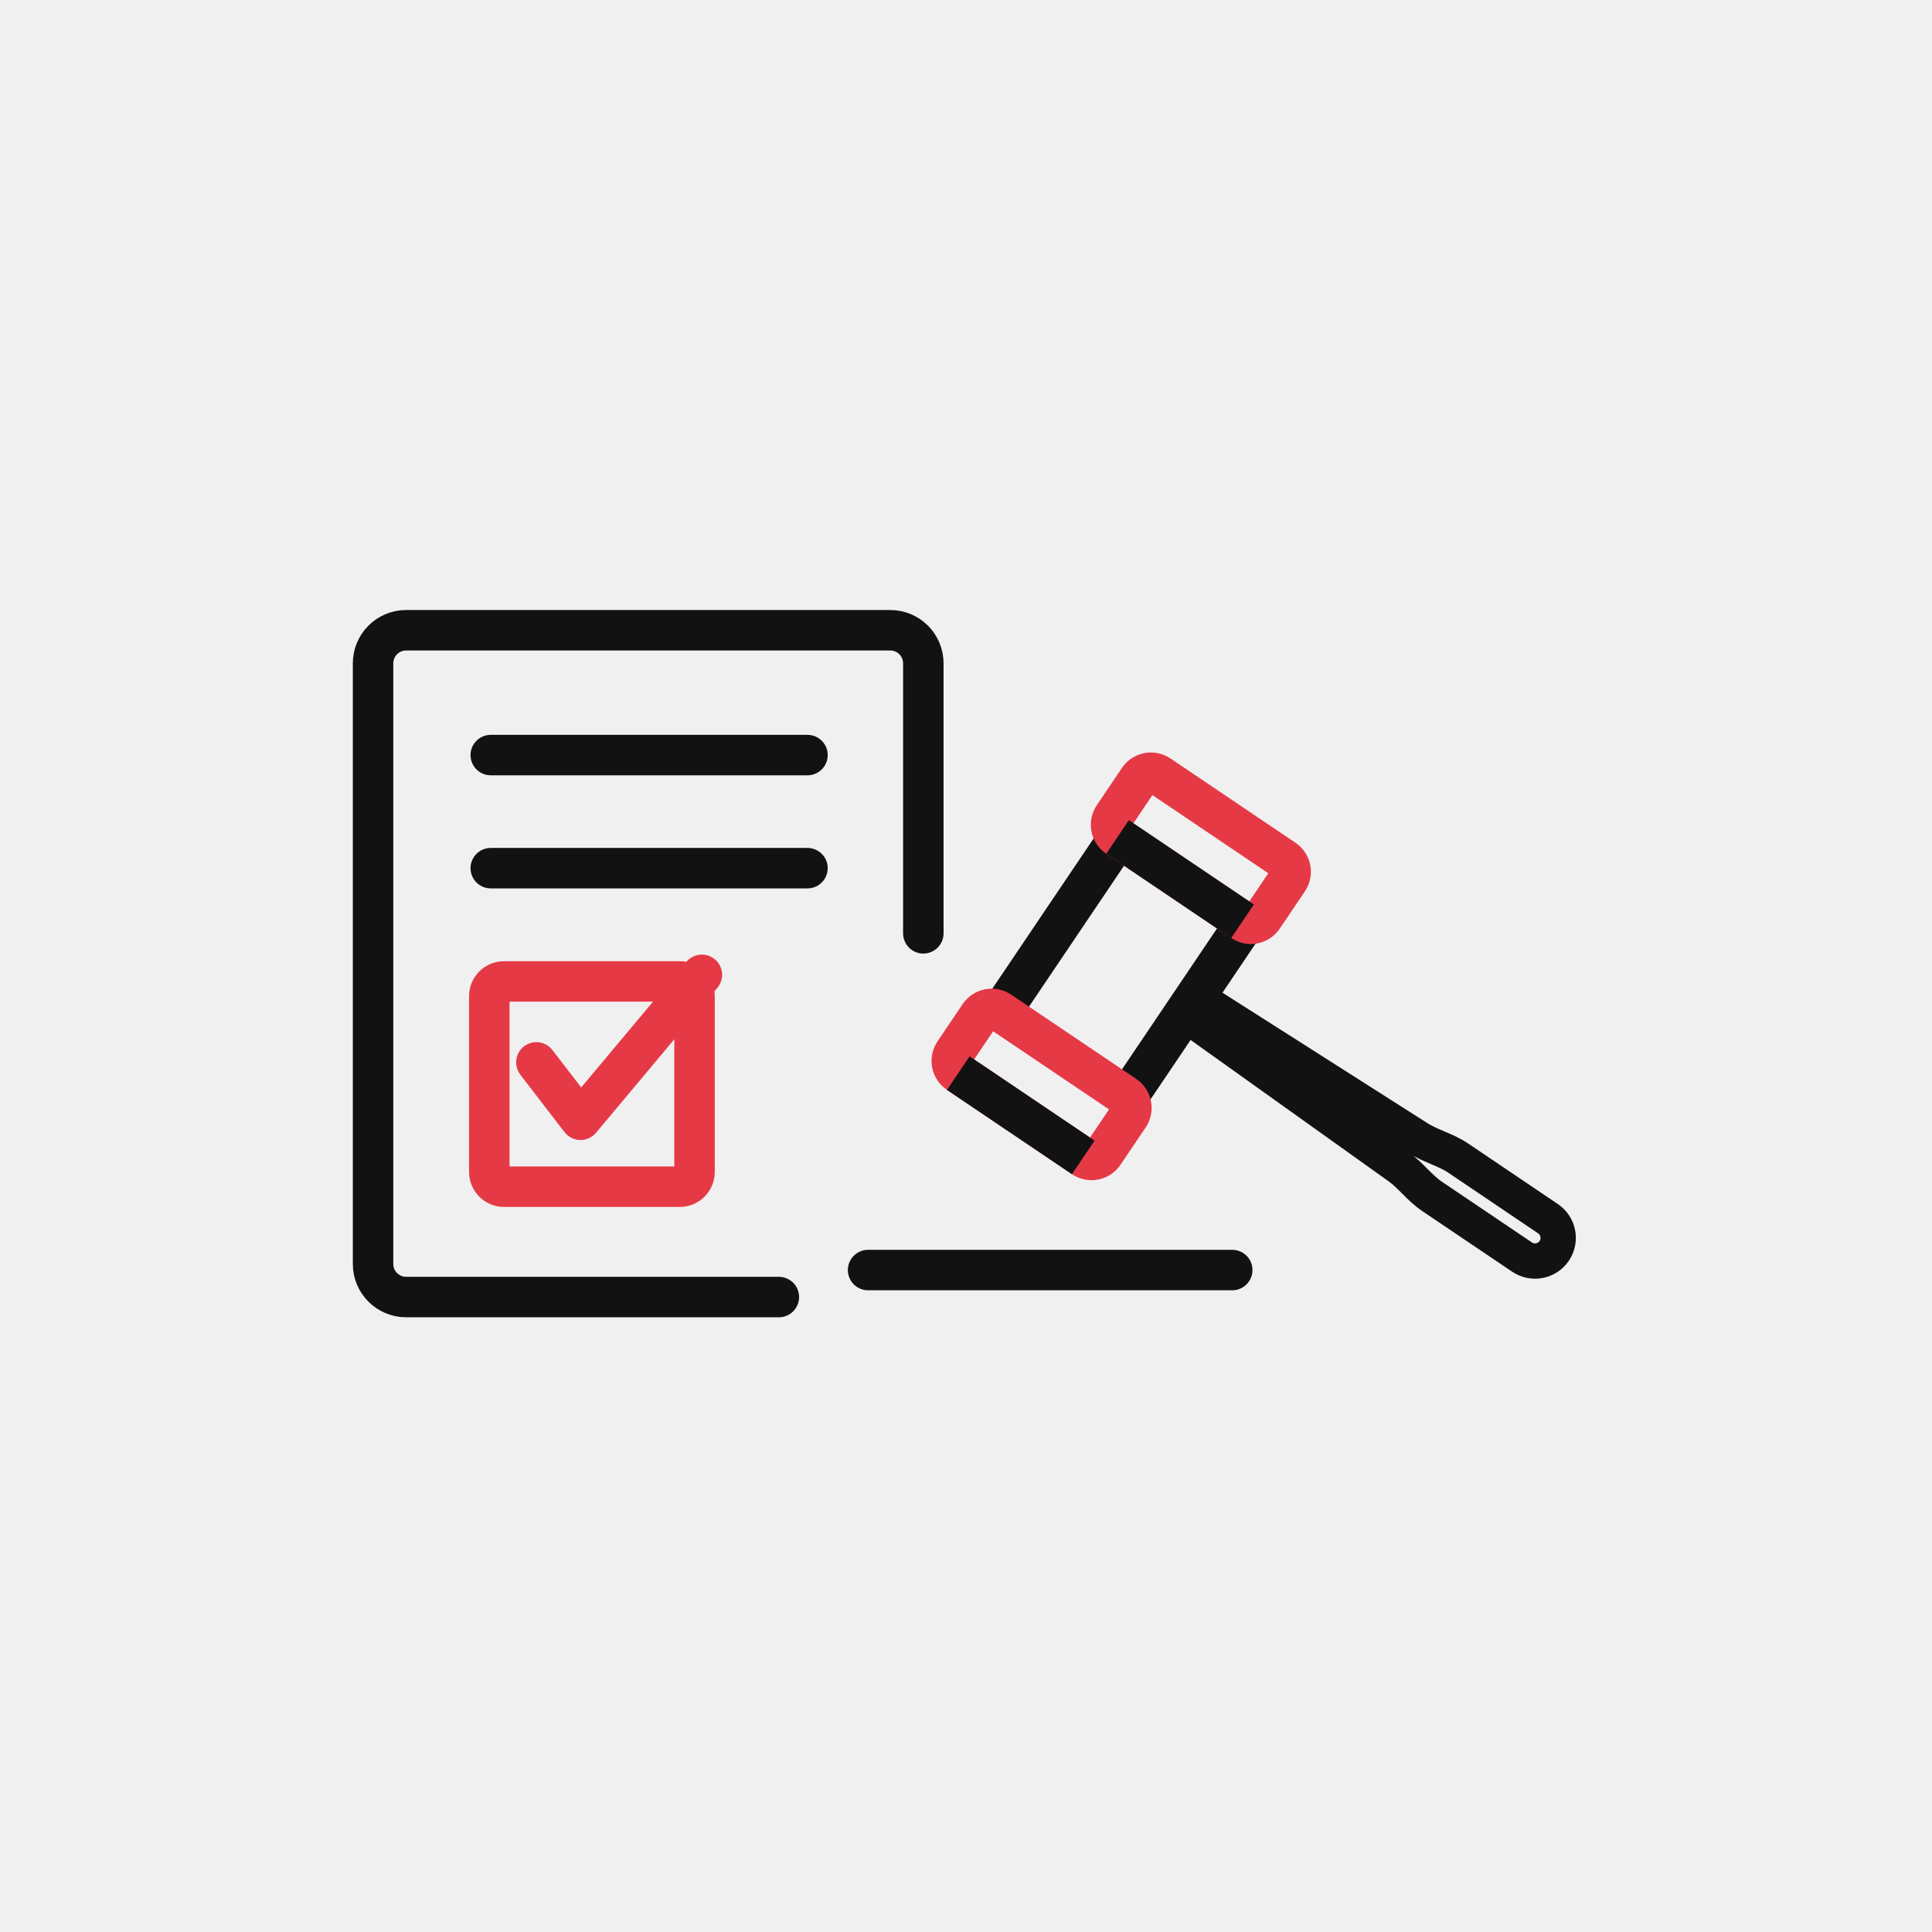
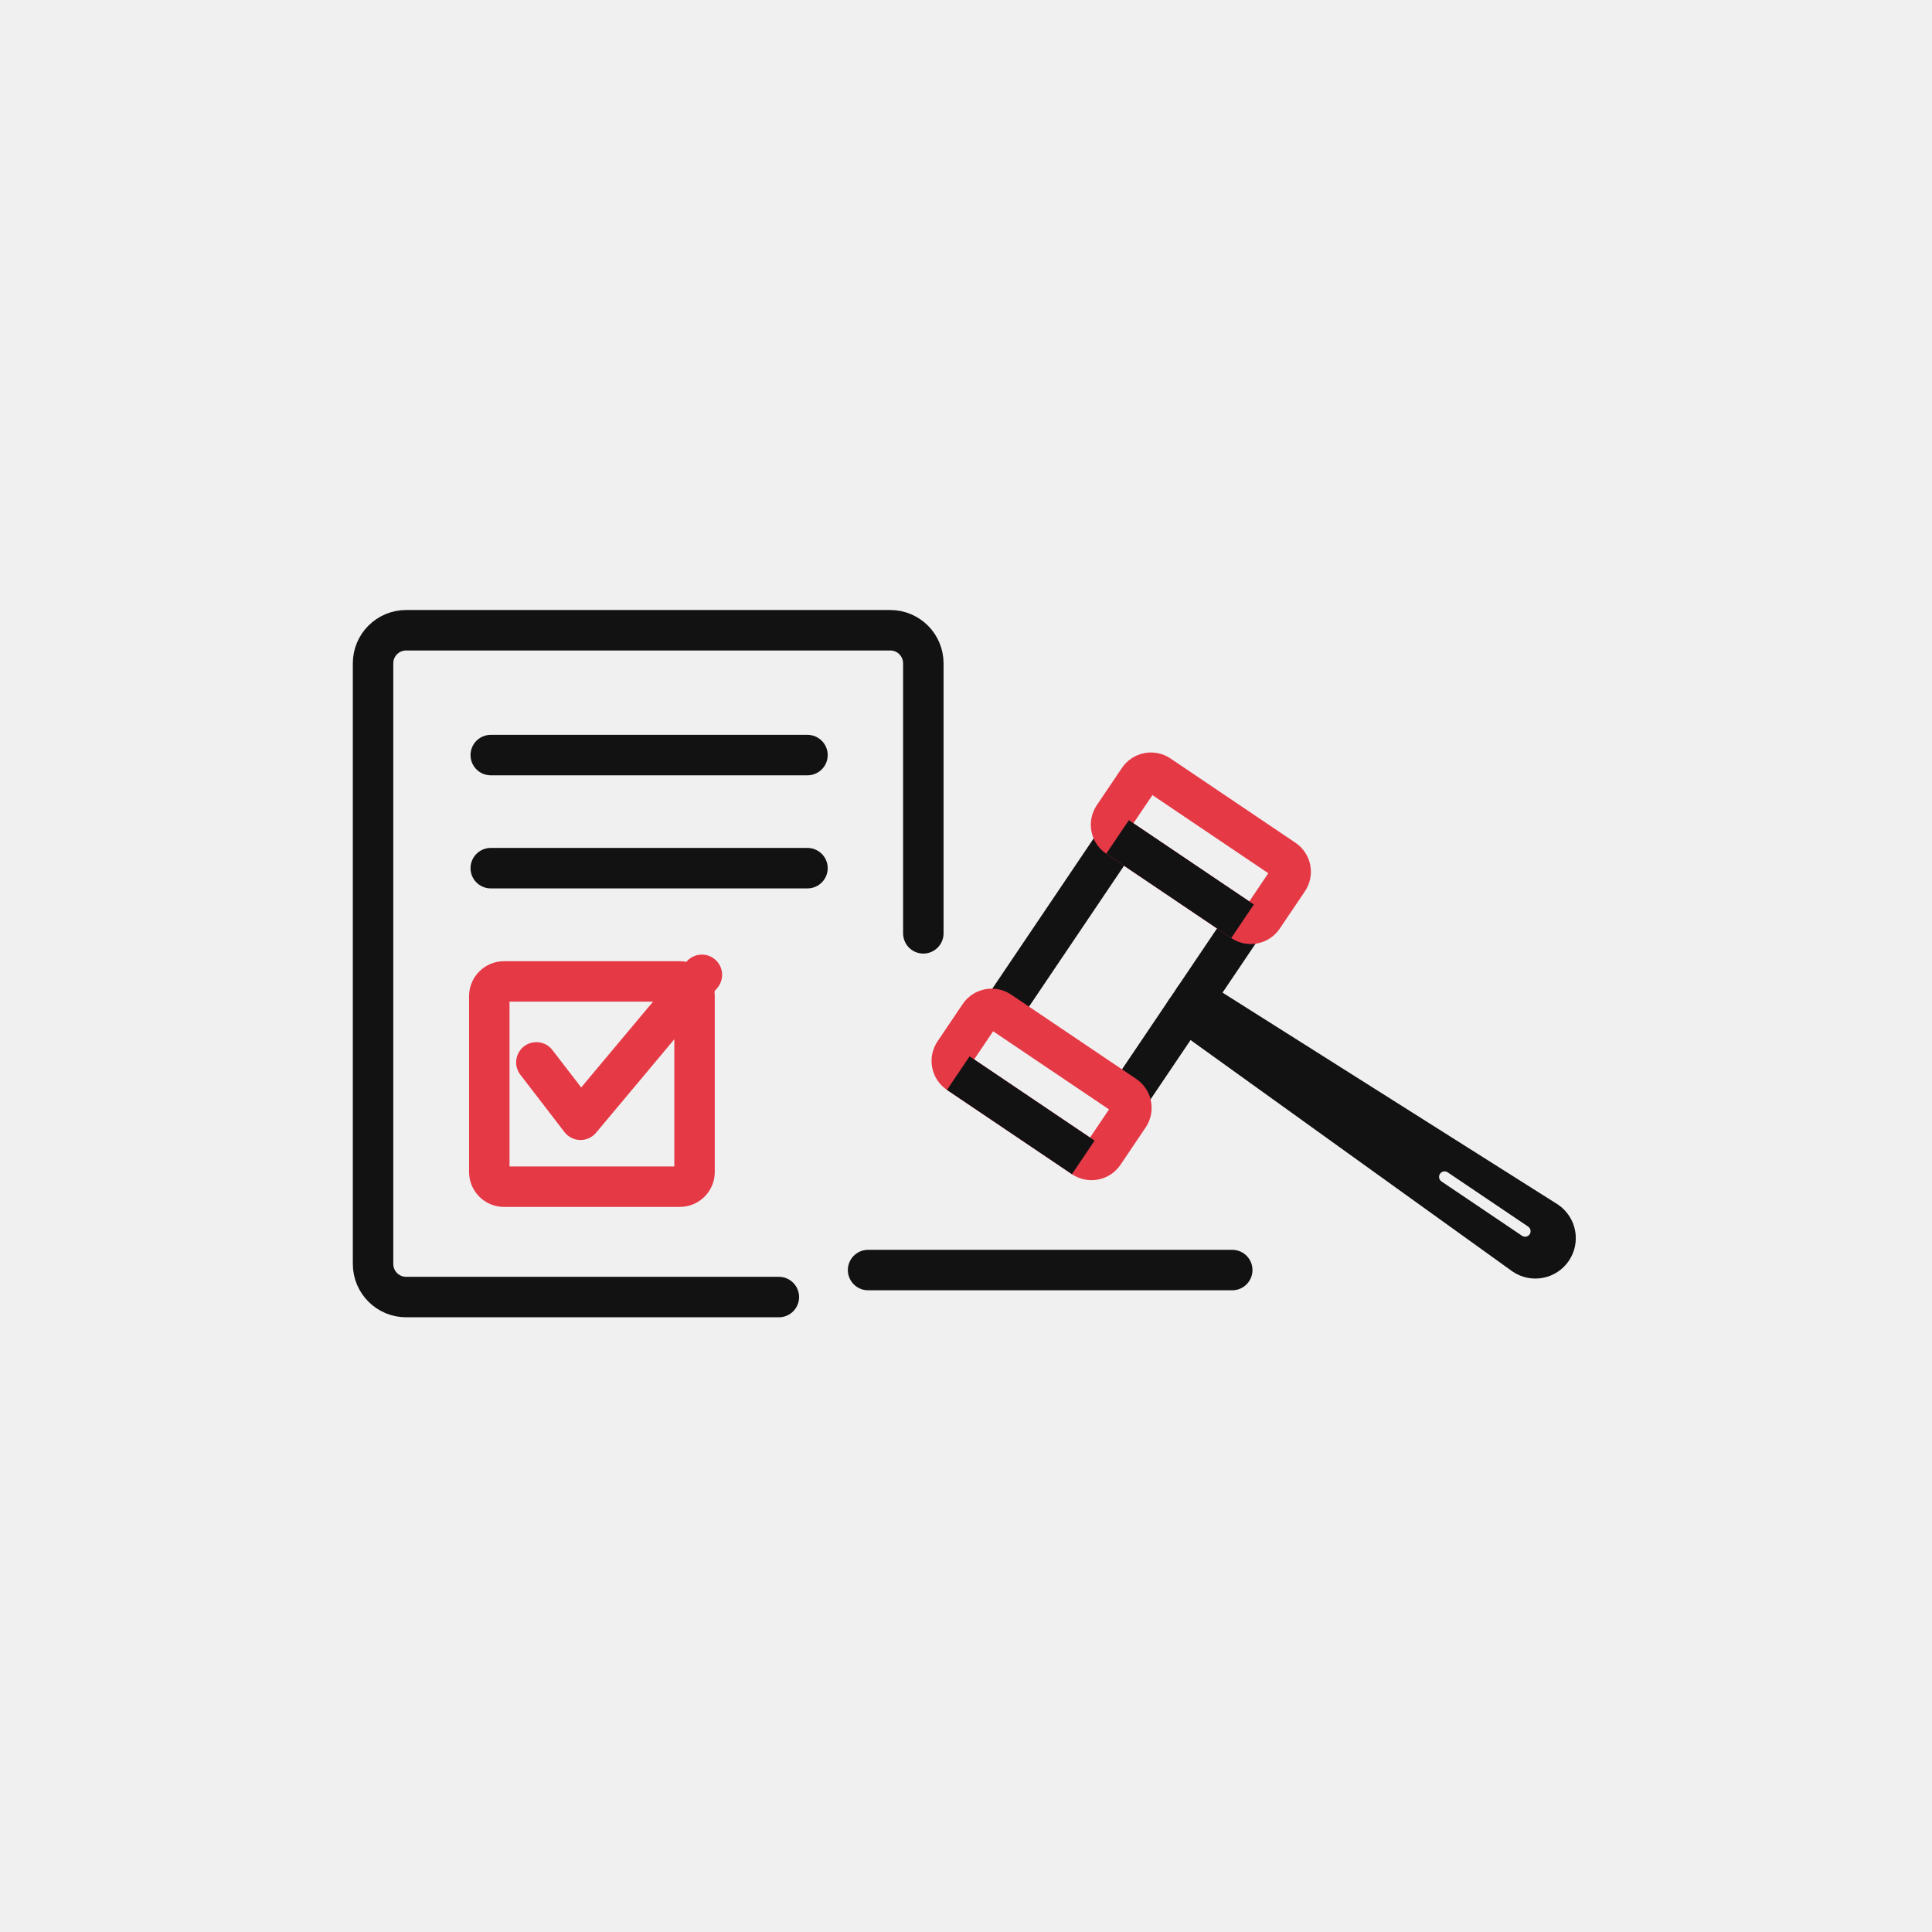
<svg xmlns="http://www.w3.org/2000/svg" id="oa-civic-line-r-11" data-id="R-11" width="128" height="128" viewBox="0 0 128 128">
+   <defs>
+     <mask id="r-11-handle-slit" maskUnits="userSpaceOnUse" x="0" y="0" width="128" height="128">
+       <rect x="0" y="0" width="128" height="128" fill="#FFFFFF" />
+       <path d="M95.915 77.671 L101.247 81.268 A0.366 0.366 0 0 1 101.344 81.775 A0.366 0.366 0 0 1 100.837 81.873 L95.505 78.276 A0.366 0.366 0 0 1 95.403 77.769 A0.366 0.366 0 0 1 95.915 77.671 Z" fill="#000000" />
+     </mask>
+   </defs>
  <g id="base-1">
    <path d="M61.173 61.836 L61.173 43.949 A2.193 2.193 0 0 0 58.98 41.755 L26.909 41.755 A2.193 2.193 0 0 0 24.716 43.949 L24.716 83.74 A2.193 2.193 0 0 0 26.909 85.933 L51.601 85.933" fill="none" stroke="#121212" stroke-width="2.681" stroke-linecap="round" stroke-linejoin="round" />
    <line x1="32.514" y1="50.026" x2="53.497" y2="50.026" fill="none" stroke="#121212" stroke-width="2.681" stroke-linecap="round" stroke-linejoin="round" />
    <line x1="32.514" y1="57.518" x2="53.497" y2="57.518" fill="none" stroke="#121212" stroke-width="2.681" stroke-linecap="round" stroke-linejoin="round" />
    <line x1="57.513" y1="84.144" x2="81.639" y2="84.144" fill="none" stroke="#121212" stroke-width="2.681" stroke-linecap="round" stroke-linejoin="round" />
    <line x1="74.109" y1="55.495" x2="66.315" y2="67.051" fill="none" stroke="#121212" stroke-width="2.681" stroke-linecap="round" stroke-linejoin="round" />
    <line x1="82.492" y1="61.149" x2="74.698" y2="72.705" fill="none" stroke="#121212" stroke-width="2.681" stroke-linecap="round" stroke-linejoin="round" />
-     <path d="M79.207 66.018 L93.945 75.4 C94.769 75.927 95.778 76.17 96.587 76.711 L102.558 80.742 A1.535 1.535 0 0 1 102.972 82.872 A1.535 1.535 0 0 1 100.842 83.286 L94.872 79.26 C94.062 78.715 93.458 77.866 92.664 77.301 L78.446 67.153" fill="none" stroke="#121212" stroke-width="2.34" stroke-linecap="round" stroke-linejoin="round" />
+     <path d="M79.114 66.159 L102.47 80.918 A1.34 1.34 0 0 1 102.831 82.779 A1.34 1.34 0 0 1 100.974 83.14 L78.539 67.012" fill="none" stroke="#121212" stroke-width="2.681" stroke-linecap="round" stroke-linejoin="round" mask="url(#r-11-handle-slit)" />
  </g>
  <g id="accent">
    <rect x="32.417" y="65.023" width="13.598" height="13.598" rx="0.975" fill="none" stroke="#E63946" stroke-width="2.681" stroke-linecap="round" stroke-linejoin="round" />
    <polyline points="35.536,70.385 38.461,74.187 46.502,64.585" fill="none" stroke="#E63946" stroke-width="2.681" stroke-linecap="round" stroke-linejoin="round" />
    <path d="M76.799 51.362 L85.08 56.947 A0.975 0.975 0 0 1 85.343 58.302 L83.676 60.773 A0.975 0.975 0 0 1 82.321 61.037 L74.04 55.451 A0.975 0.975 0 0 1 73.777 54.096 L75.444 51.625 A0.975 0.975 0 0 1 76.799 51.362 Z" fill="none" stroke="#E63946" stroke-width="2.681" stroke-linecap="round" stroke-linejoin="round" />
    <path d="M66.242 67.007 L74.528 72.593 A0.975 0.975 0 0 1 74.791 73.948 L73.124 76.419 A0.975 0.975 0 0 1 71.769 76.682 L63.488 71.097 A0.975 0.975 0 0 1 63.225 69.742 L64.892 67.27 A0.975 0.975 0 0 1 66.242 67.007 Z" fill="none" stroke="#E63946" stroke-width="2.681" stroke-linecap="round" stroke-linejoin="round" />
  </g>
  <g id="base-2">
    <line x1="74.04" y1="55.451" x2="82.321" y2="61.037" fill="none" stroke="#121212" stroke-width="2.681" stroke-linecap="butt" stroke-linejoin="round" />
    <line x1="63.488" y1="71.097" x2="71.769" y2="76.682" fill="none" stroke="#121212" stroke-width="2.681" stroke-linecap="butt" stroke-linejoin="round" />
  </g>
</svg>
